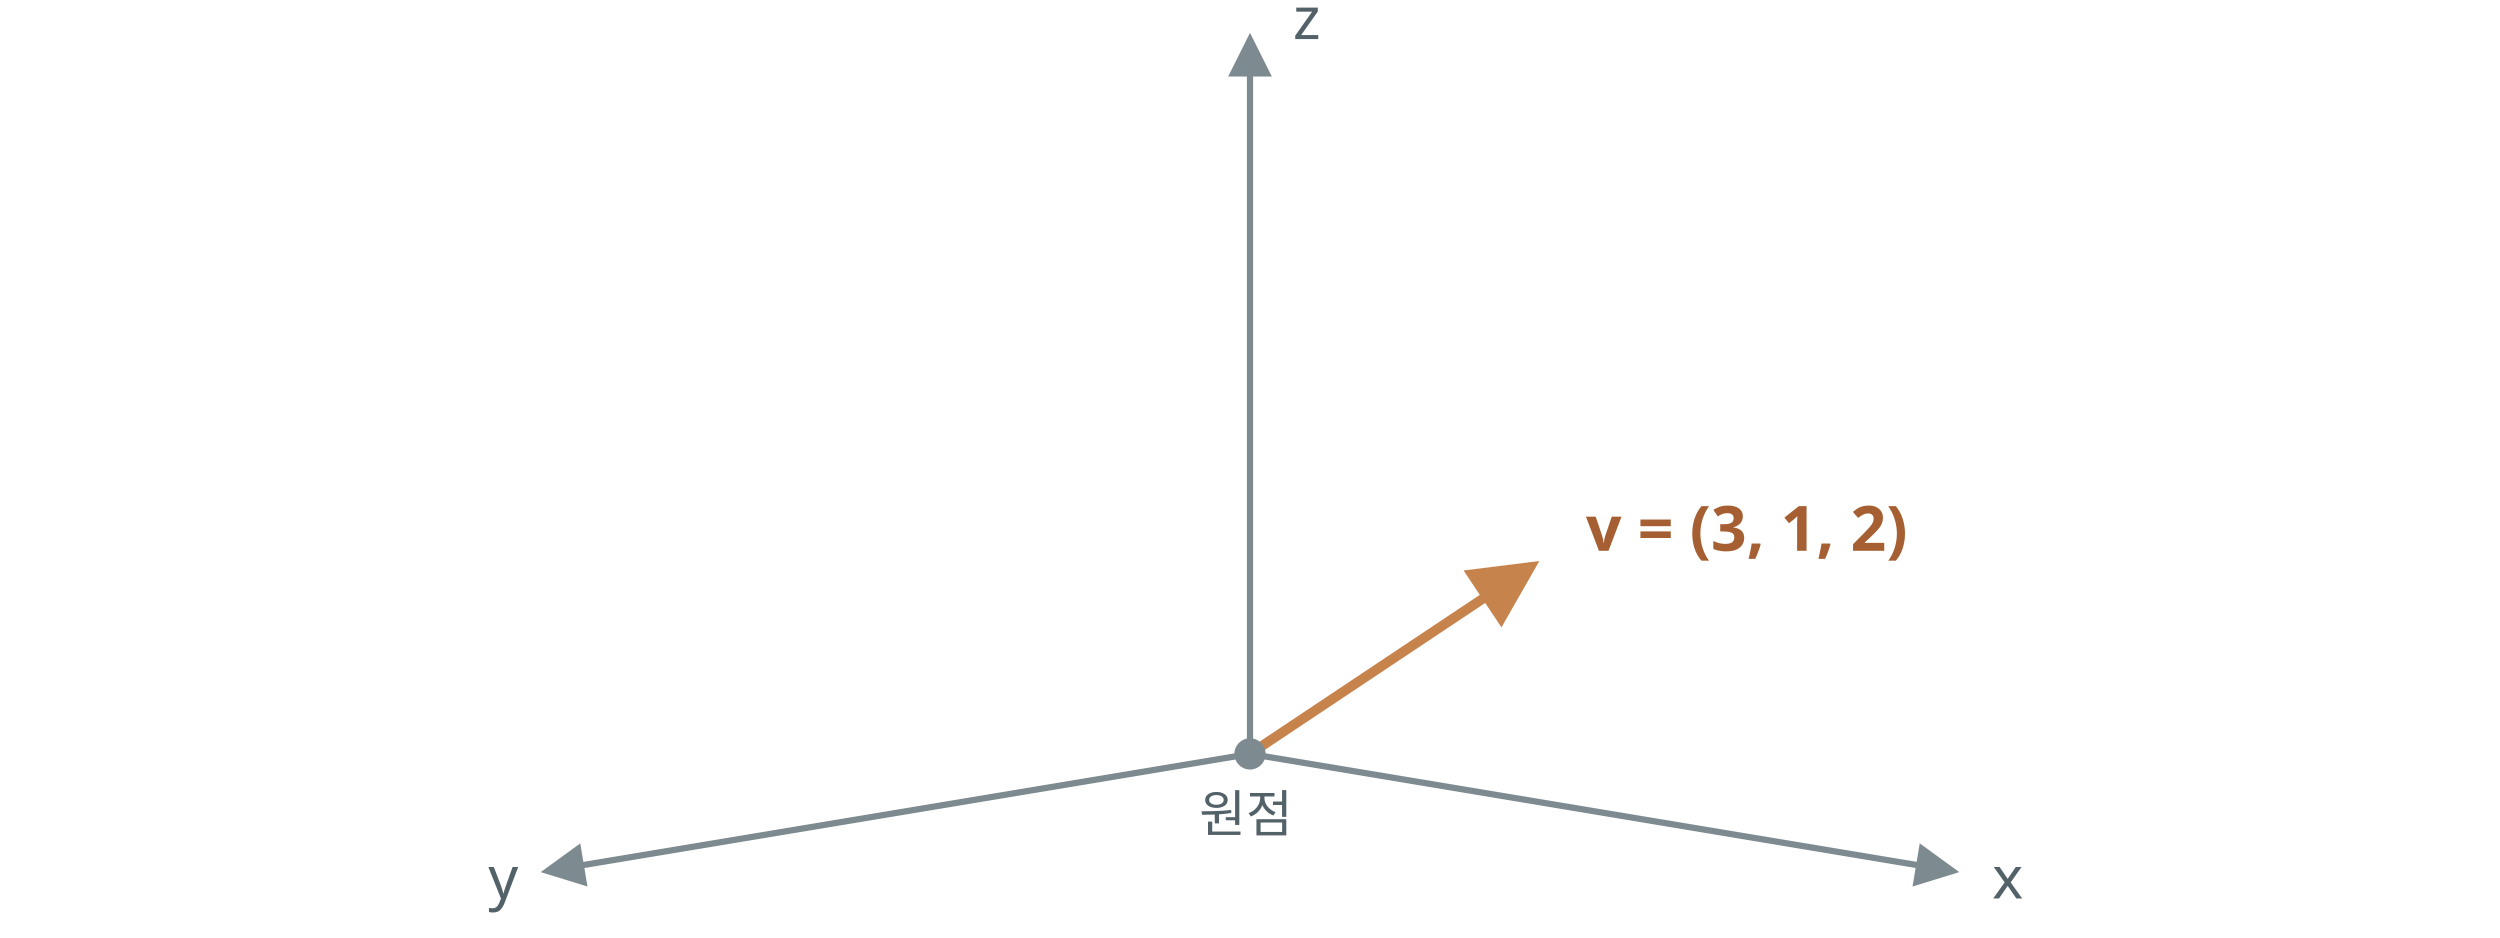
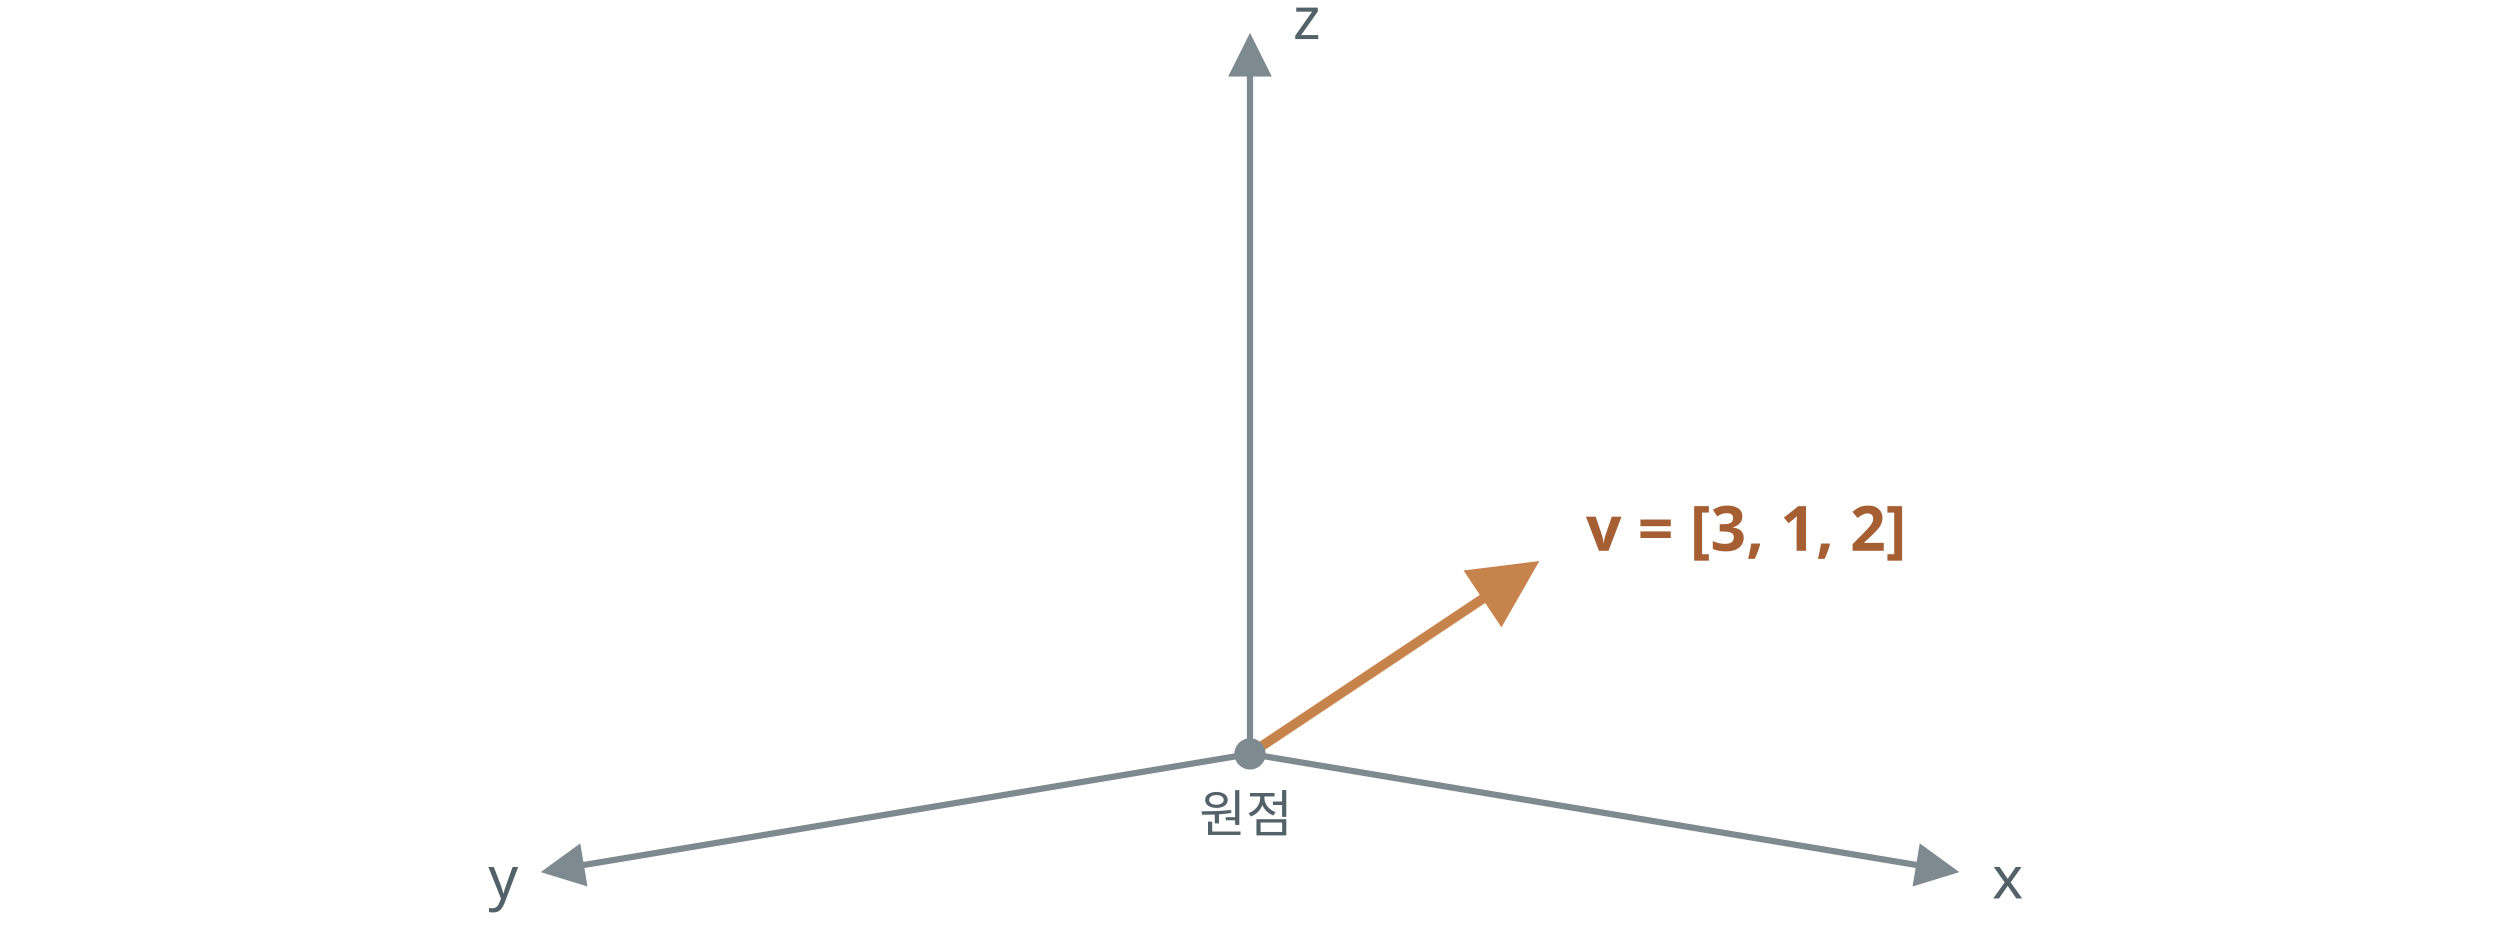
<svg xmlns="http://www.w3.org/2000/svg" width="640" height="240" viewBox="0 45 640 240" fill="none" role="img" aria-labelledby="title desc">
  <defs>
    <marker id="arrow-axis" markerWidth="8" markerHeight="8" refX="6" refY="3.5" orient="auto">
      <path d="M0 0L7 3.5L0 7Z" fill="#7d8a90" />
    </marker>
    <marker id="arrow-vector" markerWidth="7" markerHeight="7" refX="6" refY="3.5" orient="auto">
      <path d="M0 0L7 3.5L0 7Z" fill="#c7834c" />
    </marker>
  </defs>
  <g transform="translate(35 0)">
    <path d="M285 238L105 268" stroke="#7d8a90" stroke-width="1.6" marker-end="url(#arrow-axis)" />
    <path d="M285 238L465 268" stroke="#7d8a90" stroke-width="1.6" marker-end="url(#arrow-axis)" />
    <path d="M285 238L285 55" stroke="#7d8a90" stroke-width="1.6" marker-end="url(#arrow-axis)" />
    <text x="90" y="275" fill="#536268" font-family="system-ui, sans-serif" font-size="15">y</text>
    <text x="475" y="275" fill="#536268" font-family="system-ui, sans-serif" font-size="15">x</text>
    <text x="296" y="55" fill="#536268" font-family="system-ui, sans-serif" font-size="15">z</text>
    <path d="M285 238L357 190" stroke="#c7834c" stroke-width="2.5" marker-end="url(#arrow-vector)" />
    <circle cx="285" cy="238" r="4" fill="#7d8a90" />
-     <text x="371" y="186" fill="#a65f32" font-family="system-ui, sans-serif" font-size="16" font-weight="600">v = (3, 1, 2)</text>
+     <text x="371" y="186" fill="#a65f32" font-family="system-ui, sans-serif" font-size="16" font-weight="600">v = [3, 1, 2]</text>
    <text x="272" y="258" fill="#536268" font-family="system-ui, sans-serif" font-size="13">원점</text>
  </g>
</svg>
